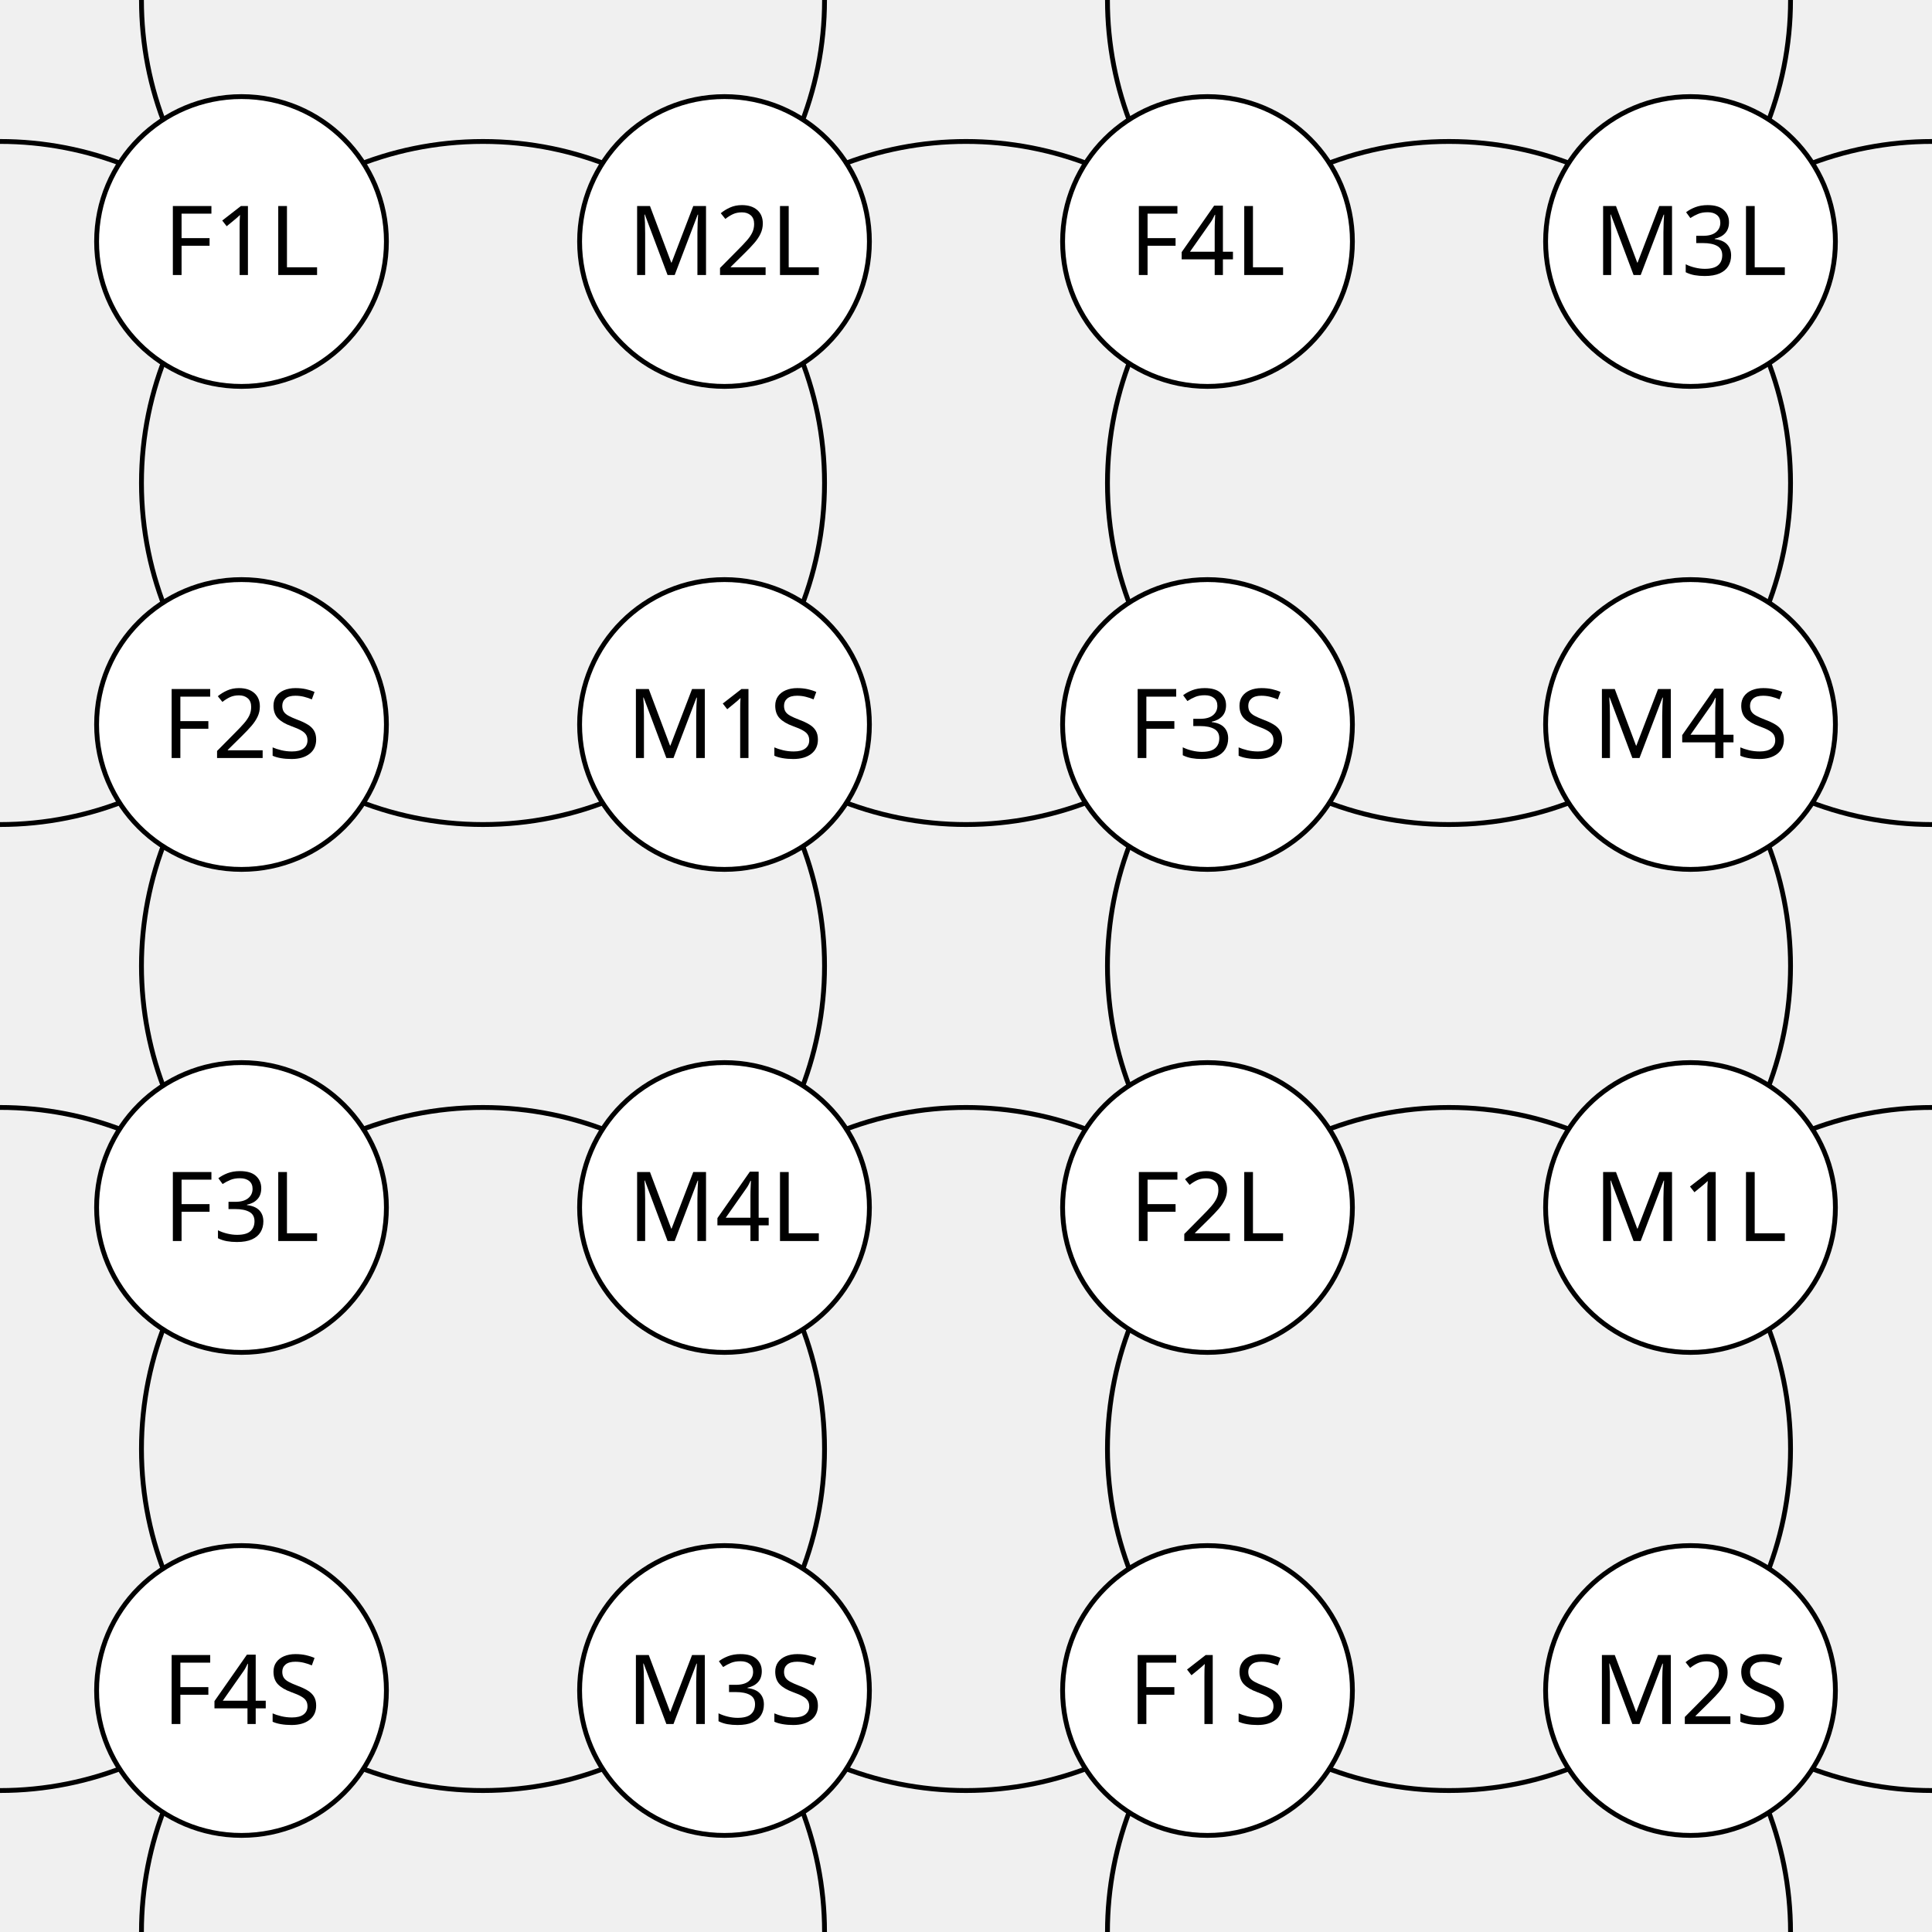
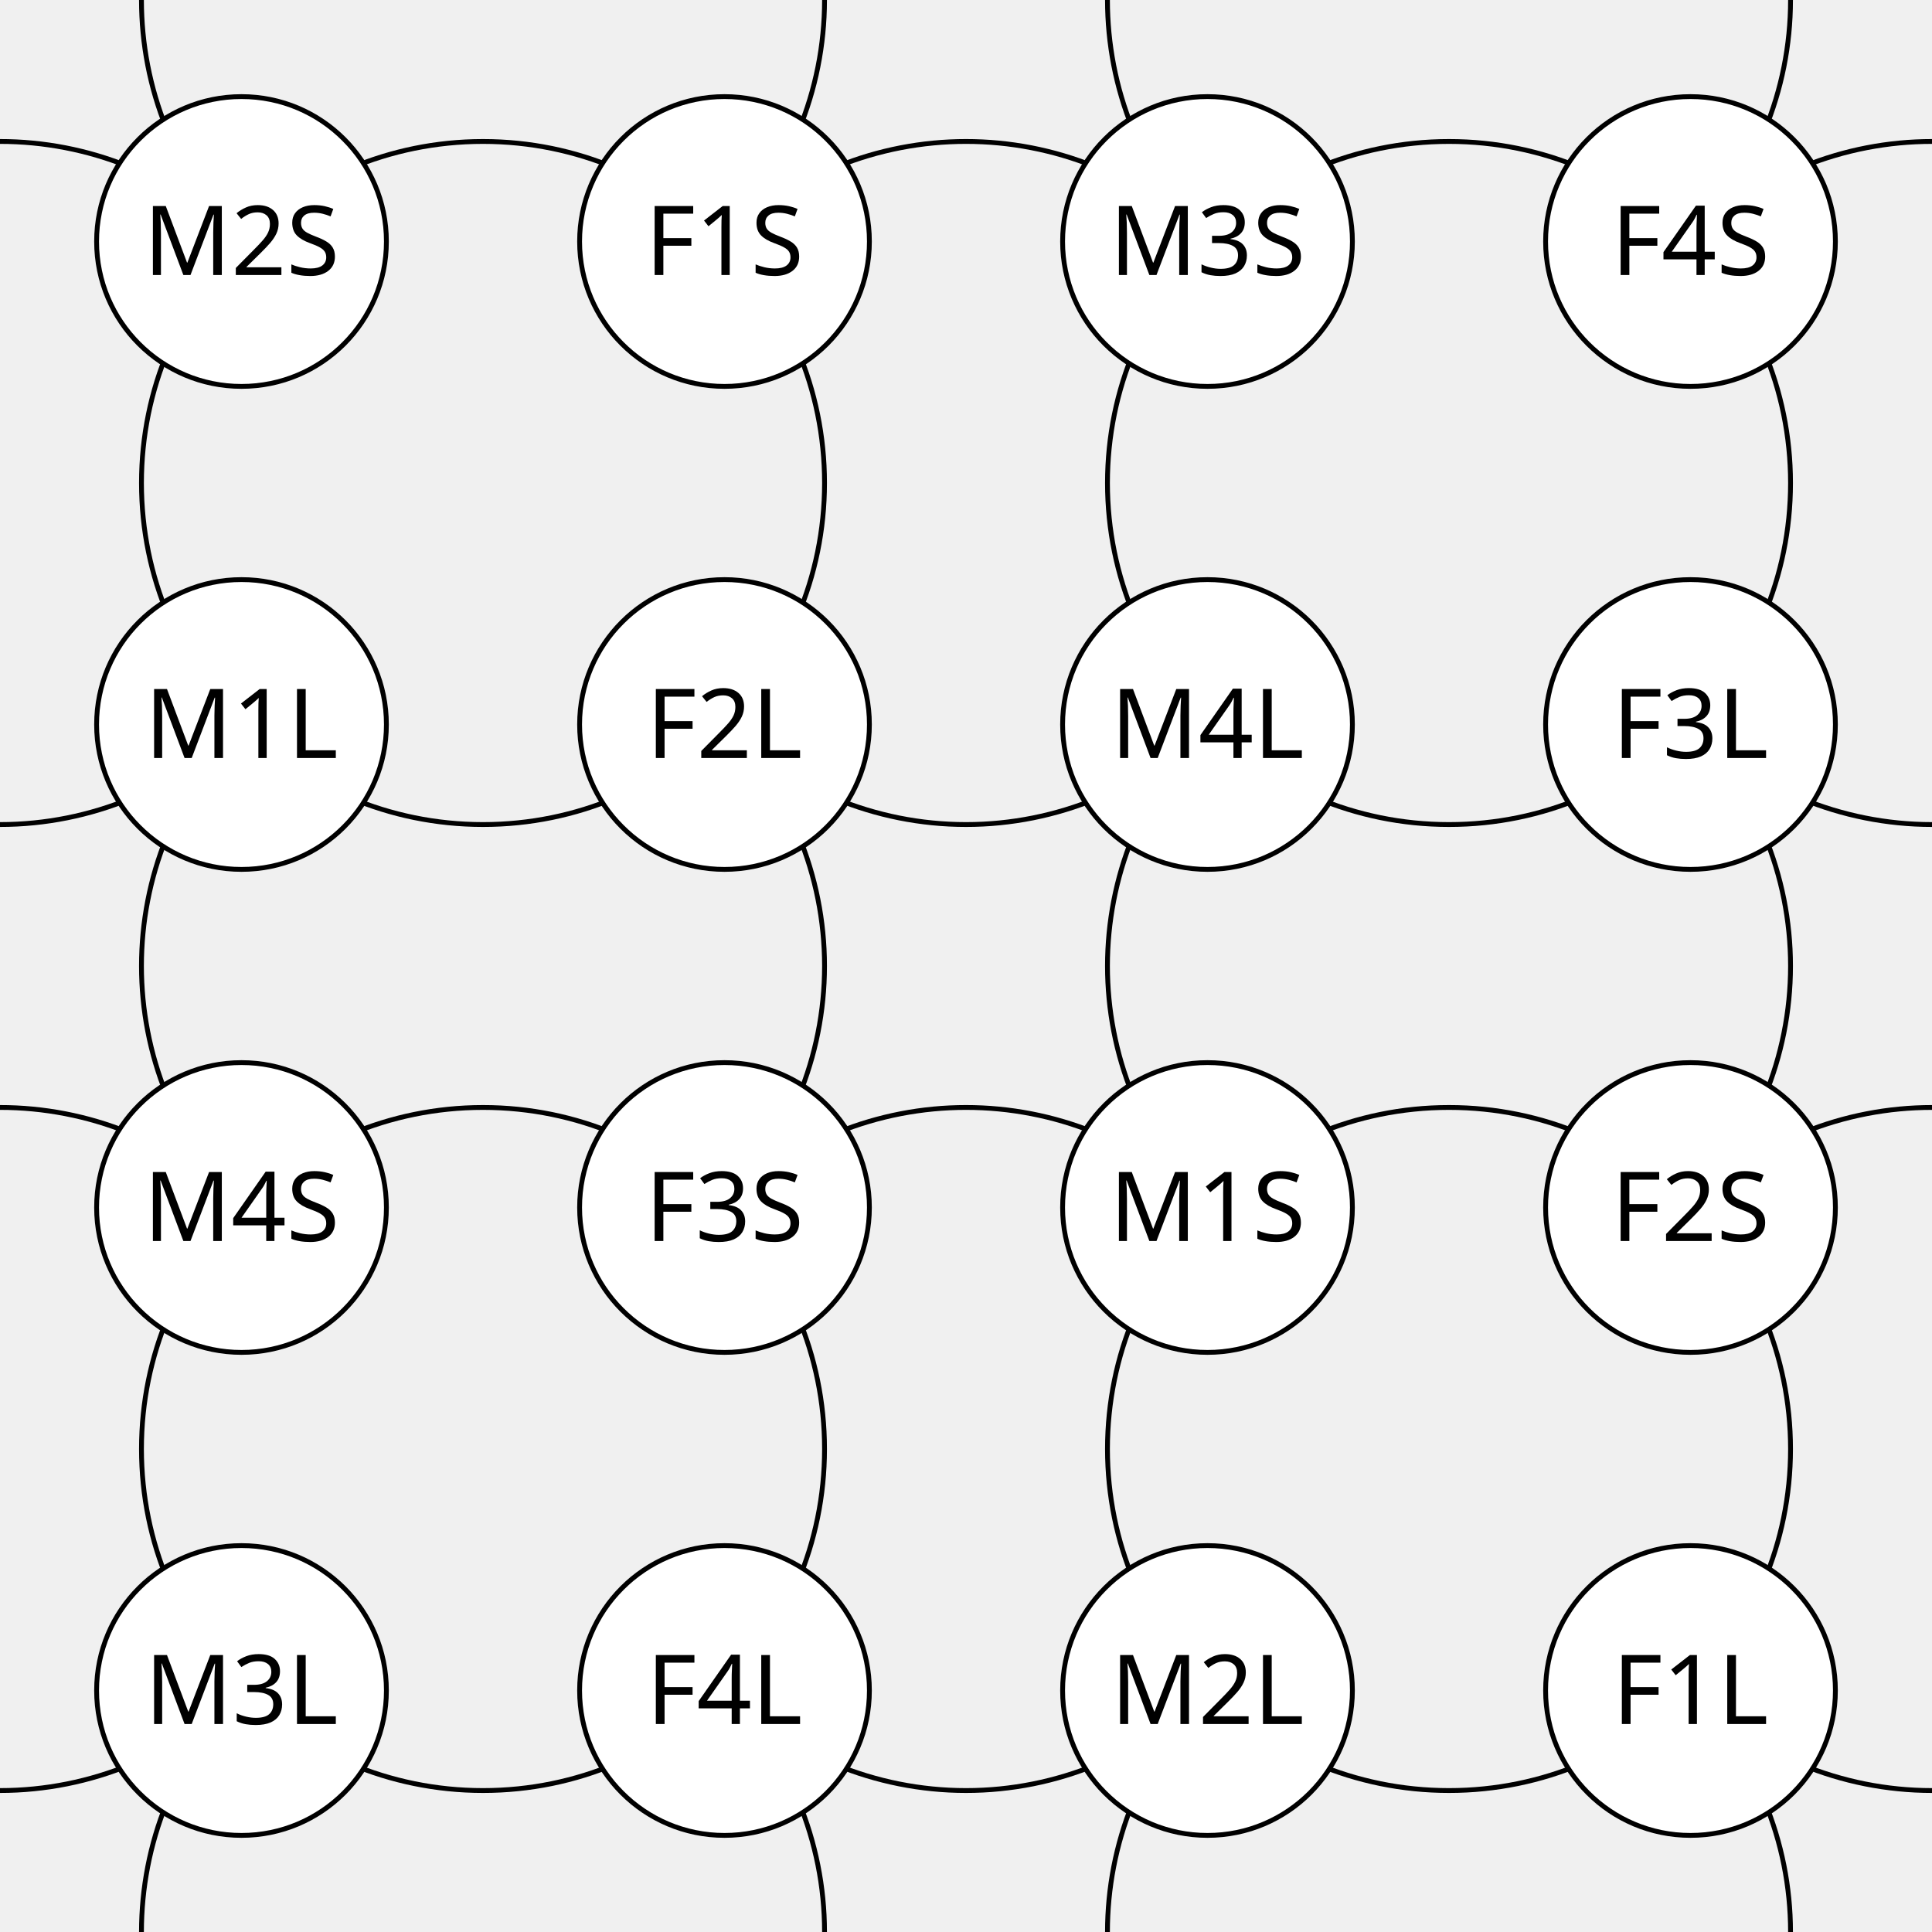
<svg xmlns="http://www.w3.org/2000/svg" version="1.1" viewBox="0 0 800 800" width="800" height="800" style="margin:auto">
  <defs>
    <clipPath id="clip-image">
      <rect width="100%" height="100%" />
    </clipPath>
  </defs>
  <g clip-path="url(#clip-image)">
    <g fill="none" stroke="#000" stroke-width="2">
      <g>
        <g>
          <use href="#cross-lines" transform="translate( 400  400)" />
          <use href="#cross-lines" transform="translate(   0  400)" />
          <use href="#cross-lines" transform="translate(-400  400)" />
          <use href="#cross-lines" transform="translate( 400    0)" />
          <g id="cross-lines">
            <path d="m 300 300 a 141.421 141.421 0 0 1 41.421 100 141.421 141.421 0 0 1 -41.421 100" />
            <path d="m 500 500 a 141.421 141.421 0 0 1 0 -200" />
            <path d="m 500 300 a 141.421 141.421 0 0 1 -100 41.421 141.421 141.421 0 0 1 -100 -41.421" />
            <path d="m 300 500 a 141.421 141.421 0 0 1 200 0" />
          </g>
          <use href="#cross-lines" transform="translate(-400    0)" />
          <use href="#cross-lines" transform="translate( 400 -400)" />
          <use href="#cross-lines" transform="translate(   0 -400)" />
          <use href="#cross-lines" transform="translate(-400 -400)" />
        </g>
        <g>
          <circle cx="600" cy="600" r="141.421" />
          <circle cx="200" cy="600" r="141.421" />
          <circle cx="600" cy="200" r="141.421" />
          <circle cx="200" cy="200" r="141.421" />
        </g>
      </g>
    </g>
    <g>
      <g stroke-width="2" fill="white" stroke="black">
        <circle cx="100" cy="100" r="60" />
        <circle cx="300" cy="100" r="60" />
        <circle cx="500" cy="100" r="60" />
        <circle cx="700" cy="100" r="60" />
        <circle cx="100" cy="300" r="60" />
        <circle cx="300" cy="300" r="60" />
        <circle cx="500" cy="300" r="60" />
        <circle cx="700" cy="300" r="60" />
        <circle cx="100" cy="500" r="60" />
        <circle cx="300" cy="500" r="60" />
        <circle cx="500" cy="500" r="60" />
        <circle cx="700" cy="500" r="60" />
        <circle cx="100" cy="700" r="60" />
        <circle cx="300" cy="700" r="60" />
        <circle cx="500" cy="700" r="60" />
        <circle cx="700" cy="700" r="60" />
      </g>
      <g dominant-baseline="middle" text-anchor="middle" font-family="sans" font-size="40" fill="black">
-         <text x="100" y="100">F1L</text>
-         <text x="300" y="100">M2L</text>
-         <text x="500" y="100">F4L</text>
-         <text x="700" y="100">M3L</text>
-         <text x="100" y="300">F2S</text>
-         <text x="300" y="300">M1S</text>
-         <text x="500" y="300">F3S</text>
-         <text x="700" y="300">M4S</text>
-         <text x="100" y="500">F3L</text>
-         <text x="300" y="500">M4L</text>
-         <text x="500" y="500">F2L</text>
-         <text x="700" y="500">M1L</text>
-         <text x="100" y="700">F4S</text>
-         <text x="300" y="700">M3S</text>
-         <text x="500" y="700">F1S</text>
-         <text x="700" y="700">M2S</text>
+         <text x="100" y="100">M2S</text>
+         <text x="300" y="100">F1S</text>
+         <text x="500" y="100">M3S</text>
+         <text x="700" y="100">F4S</text>
+         <text x="100" y="300">M1L</text>
+         <text x="300" y="300">F2L</text>
+         <text x="500" y="300">M4L</text>
+         <text x="700" y="300">F3L</text>
+         <text x="100" y="500">M4S</text>
+         <text x="300" y="500">F3S</text>
+         <text x="500" y="500">M1S</text>
+         <text x="700" y="500">F2S</text>
+         <text x="100" y="700">M3L</text>
+         <text x="300" y="700">F4L</text>
+         <text x="500" y="700">M2L</text>
+         <text x="700" y="700">F1L</text>
      </g>
    </g>
  </g>
</svg>
